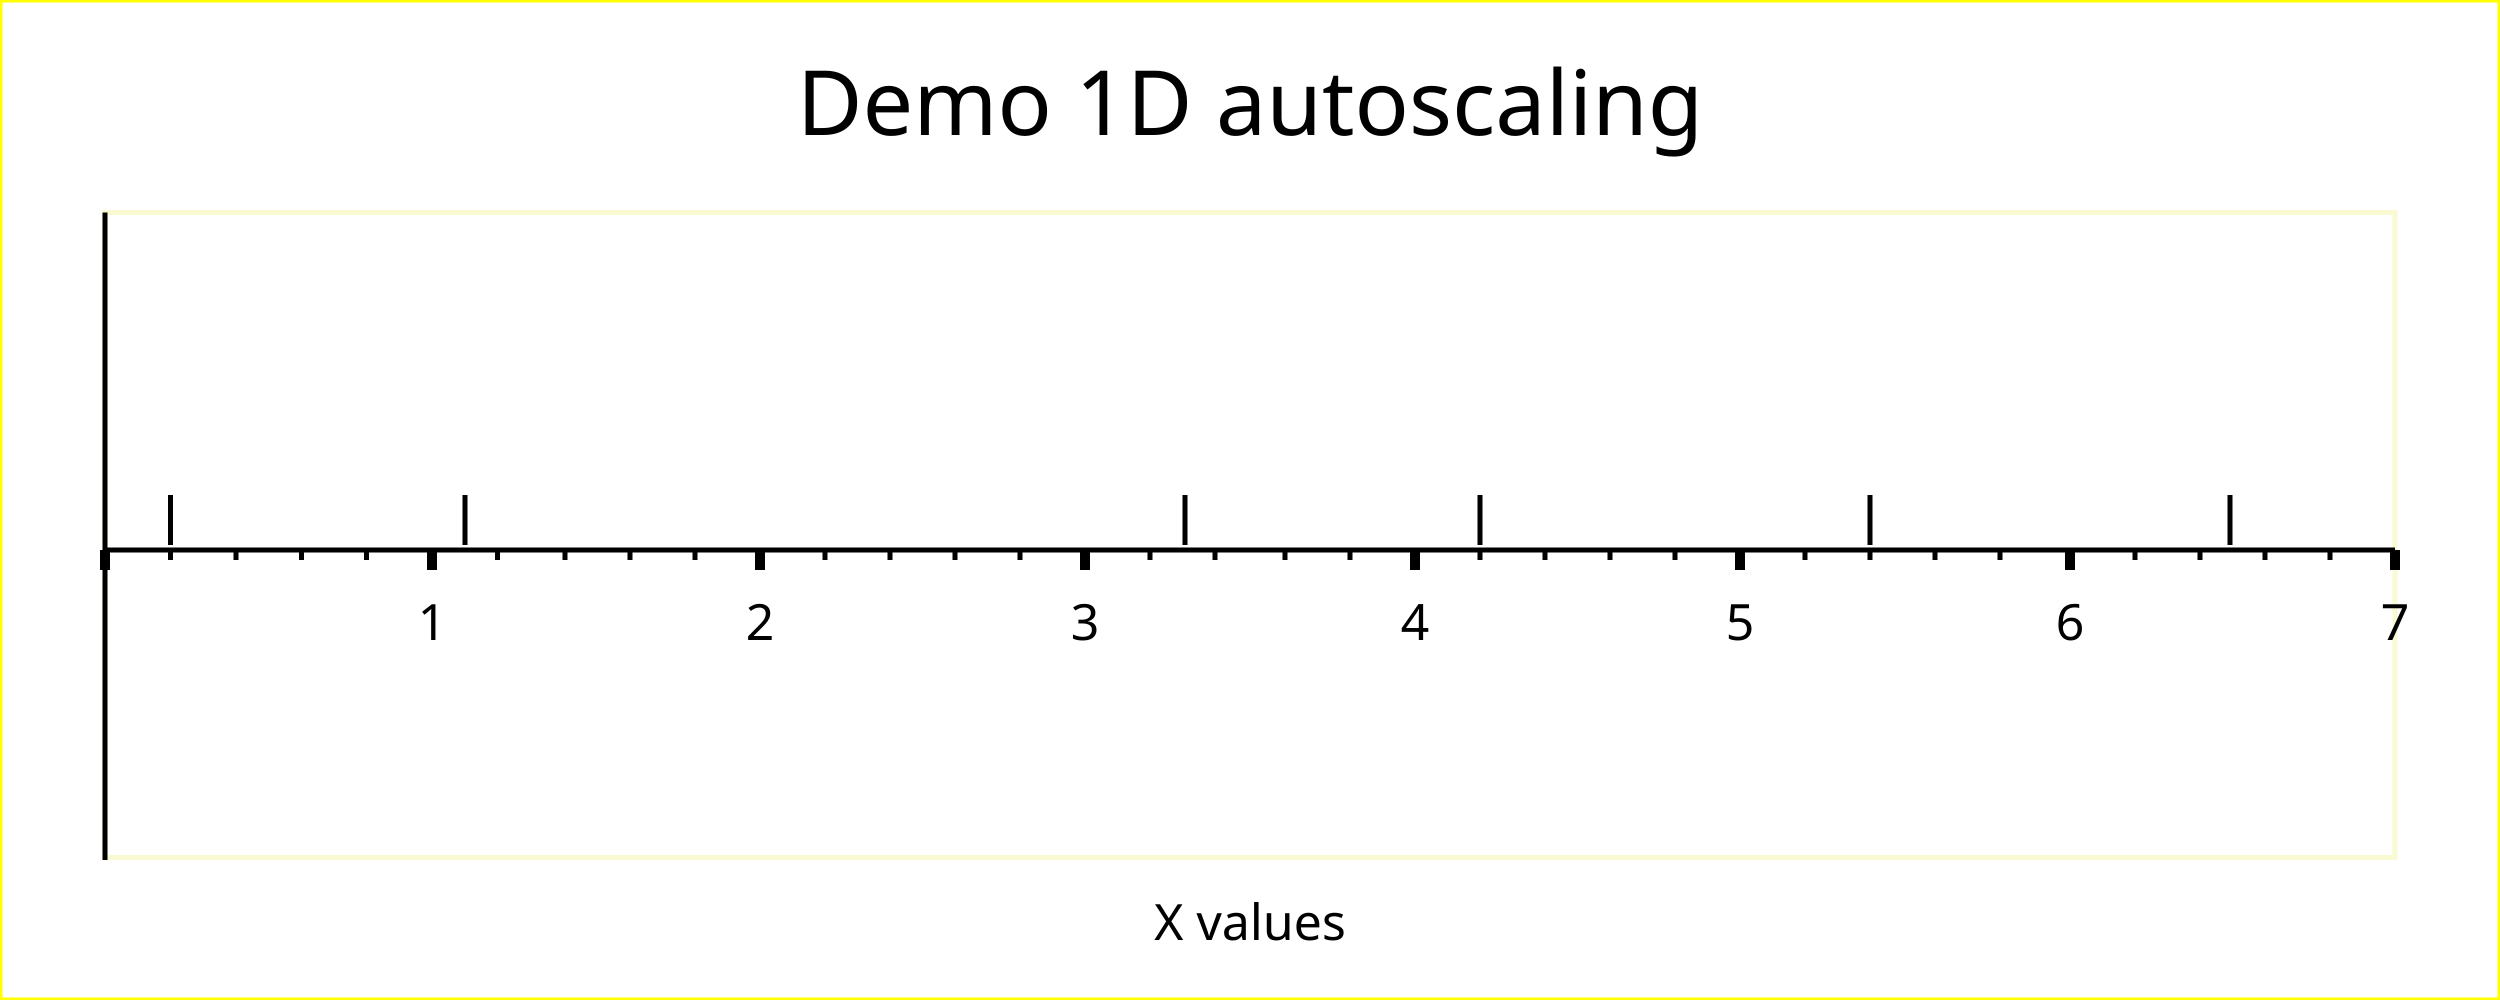
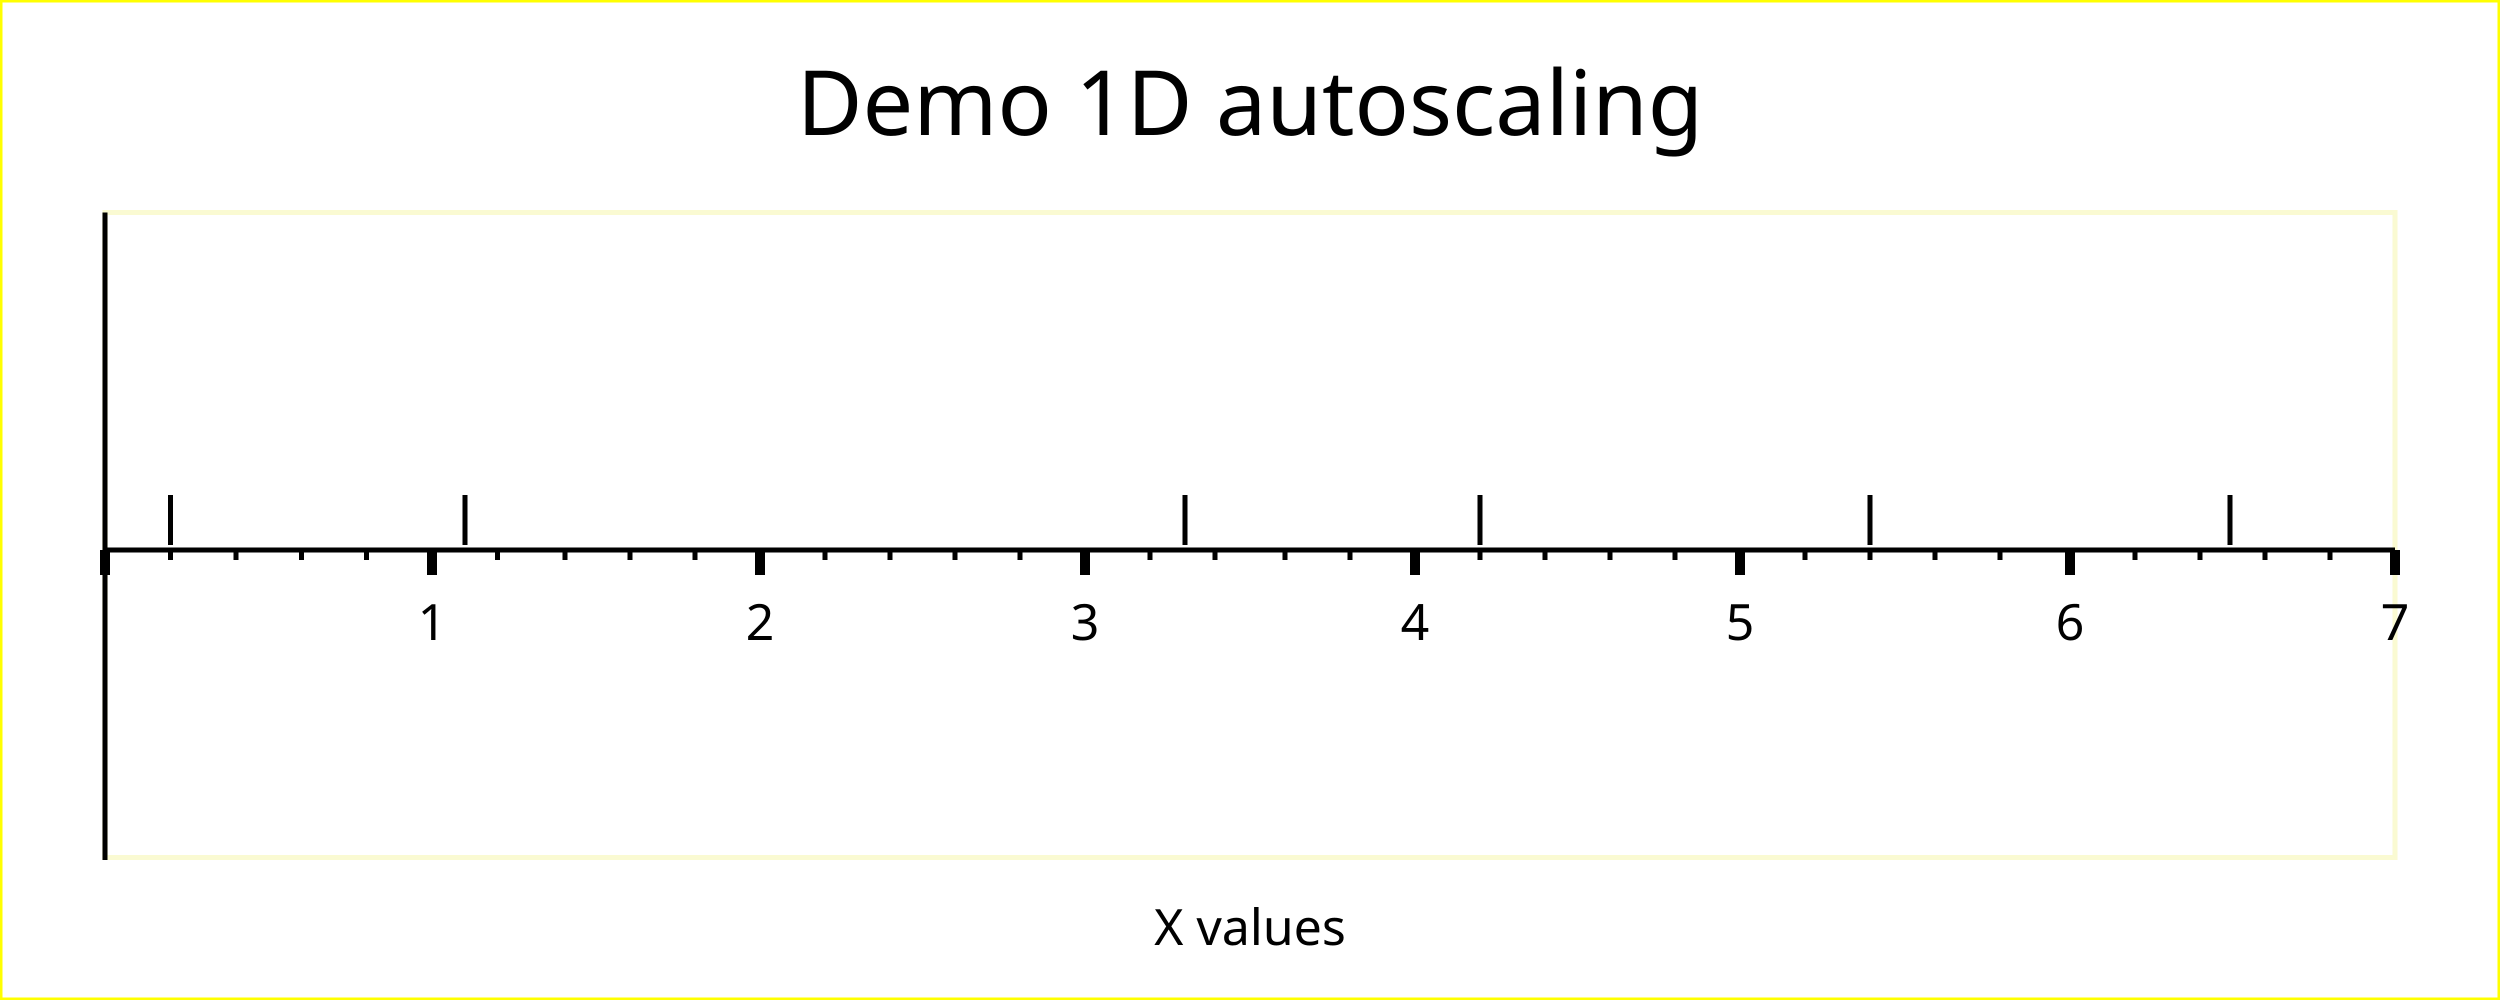
<svg xmlns="http://www.w3.org/2000/svg" width="500" height="200" version="1.1">
  <g id="imageBackground" stroke="rgb(255,255,0)" fill="rgb(255,255,255)" stroke-width="1">
    <rect x="0" y="0" width="500" height="200" />
  </g>
  <g id="plotBackground" stroke="rgb(250,250,210)" fill="rgb(255,255,255)" stroke-width="1">
    <rect x="21" y="42.5" width="458" height="129" />
  </g>
  <g id="xMinorGrid" stroke="rgb(200,220,255)" stroke-width="0.5">
</g>
  <g id="xMajorGrid" stroke="rgb(200,220,255)" stroke-width="1">
</g>
  <g id="xAxis" stroke="rgb(0,0,0)" stroke-width="1">
    <line x1="21" y1="42.5" x2="21" y2="172" />
    <line x1="21" y1="110" x2="479" y2="110" />
  </g>
  <g id="xMinorTicks" stroke="rgb(0,0,0)" stroke-width="1">
    <path d="M34.1,110 L34.1,112  M47.2,110 L47.2,112  M60.3,110 L60.3,112  M73.3,110 L73.3,112  M99.5,110 L99.5,112  M113,110 L113,112  M126,110 L126,112  M139,110 L139,112  M165,110 L165,112  M178,110 L178,112  M191,110 L191,112  M204,110 L204,112  M230,110 L230,112  M243,110 L243,112  M257,110 L257,112  M270,110 L270,112  M296,110 L296,112  M309,110 L309,112  M322,110 L322,112  M335,110 L335,112  M361,110 L361,112  M374,110 L374,112  M387,110 L387,112  M400,110 L400,112  M427,110 L427,112  M440,110 L440,112  M453,110 L453,112  M466,110 L466,112  " fill="none" />
  </g>
  <g id="xMajorTicks" stroke="rgb(0,0,0)" stroke-width="2">
-     <path d="M21,110 L21,114  M86.4,110 L86.4,114  M152,110 L152,114  M217,110 L217,114  M283,110 L283,114  M348,110 L348,114  M414,110 L414,114  M479,110 L479,114  M21,110 L21,114  " fill="none" />
+     <path d="M21,110 L21,115  M86.4,110 L86.4,115  M152,110 L152,115  M217,110 L217,115  M283,110 L283,115  M348,110 L348,115  M414,110 L414,115  M479,110 L479,115  M21,110 L21,115  " fill="none" />
  </g>
  <g id="xTicksValues">
    <text x="86.4" y="128" text-anchor="middle" font-size="10" font-family="Verdana">1
	</text>
    <text x="152" y="128" text-anchor="middle" font-size="10" font-family="Verdana">2
	</text>
    <text x="217" y="128" text-anchor="middle" font-size="10" font-family="Verdana">3
	</text>
    <text x="283" y="128" text-anchor="middle" font-size="10" font-family="Verdana">4
	</text>
    <text x="348" y="128" text-anchor="middle" font-size="10" font-family="Verdana">5
	</text>
    <text x="414" y="128" text-anchor="middle" font-size="10" font-family="Verdana">6
	</text>
    <text x="479" y="128" text-anchor="middle" font-size="10" font-family="Verdana">7
	</text>
  </g>
  <g id="xLabel">
-     <text x="250" y="188" text-anchor="middle" font-size="10" font-family="Verdana">X values
+     <text x="250" y="189" text-anchor="middle" font-size="10" font-family="Verdana">X values
	</text>
  </g>
  <g id="plotPoints">
    <g stroke="rgb(0,0,0)">
      <line x1="34.1" y1="109" x2="34.1" y2="99" />
      <line x1="93" y1="109" x2="93" y2="99" />
      <line x1="296" y1="109" x2="296" y2="99" />
      <line x1="237" y1="109" x2="237" y2="99" />
      <line x1="374" y1="109" x2="374" y2="99" />
      <line x1="446" y1="109" x2="446" y2="99" />
    </g>
  </g>
  <g id="title">
    <text x="250" y="27" text-anchor="middle" font-size="18" font-family="Verdana">Demo 1D autoscaling
	</text>
  </g>
</svg>
